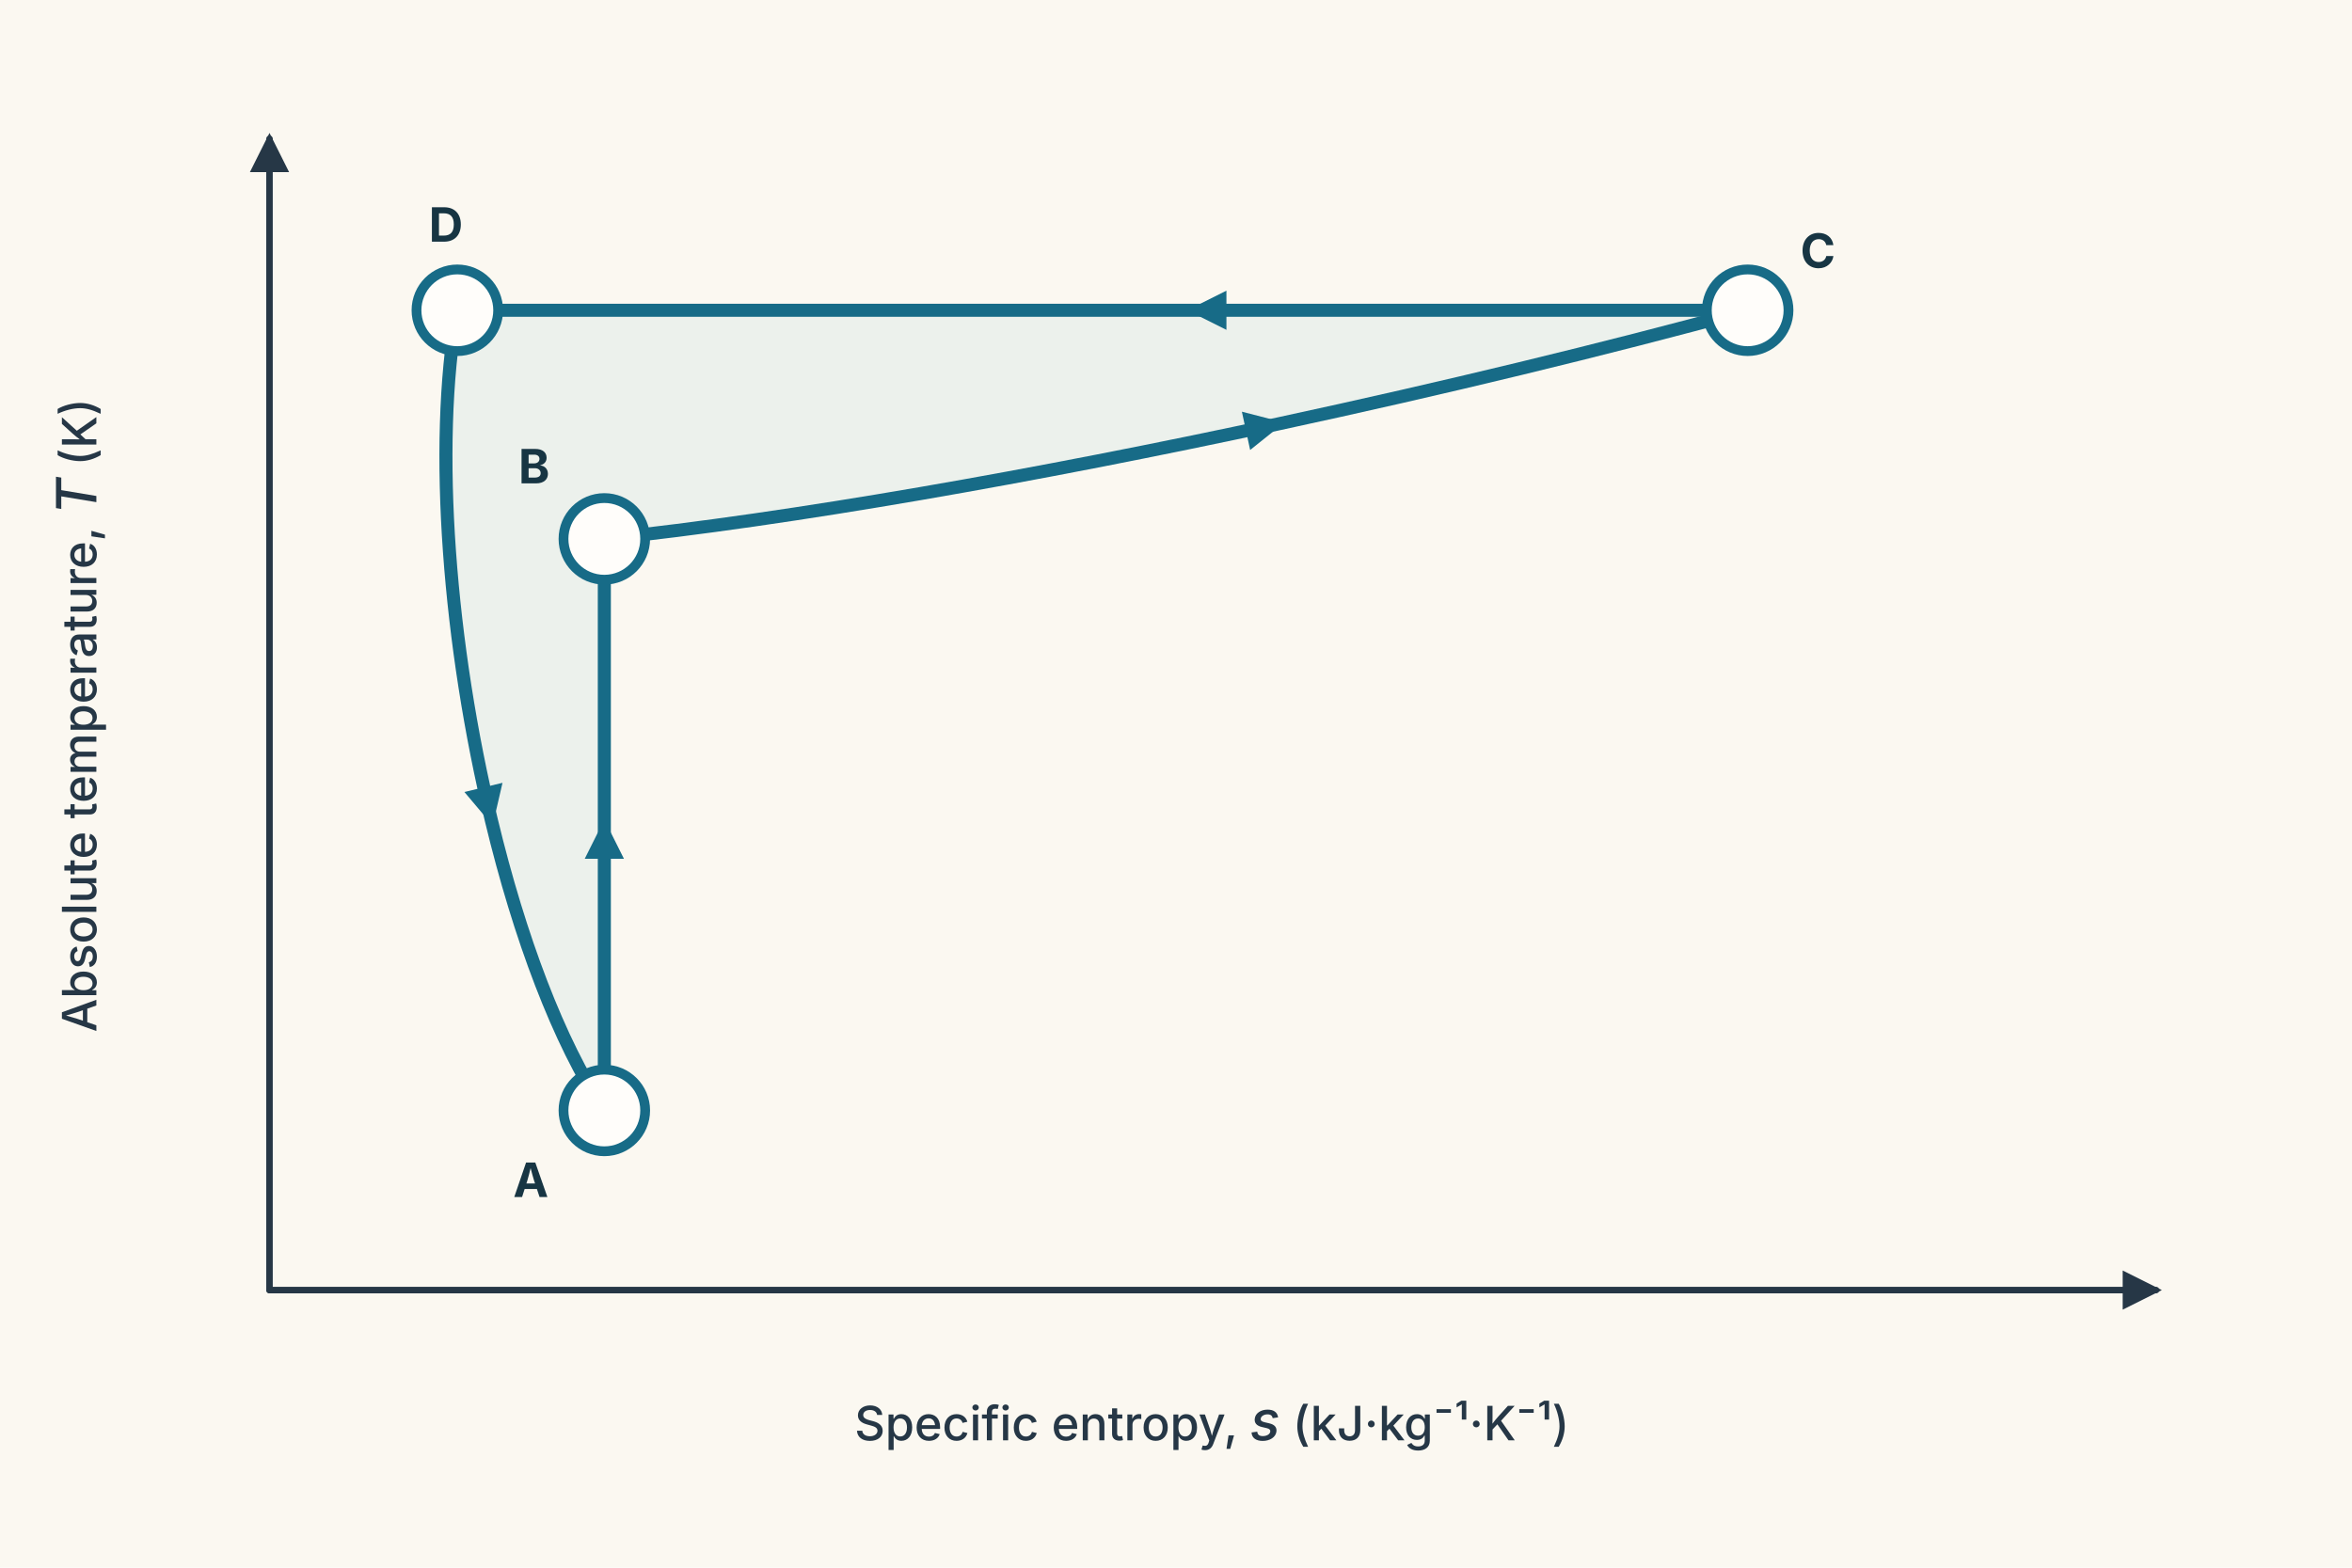
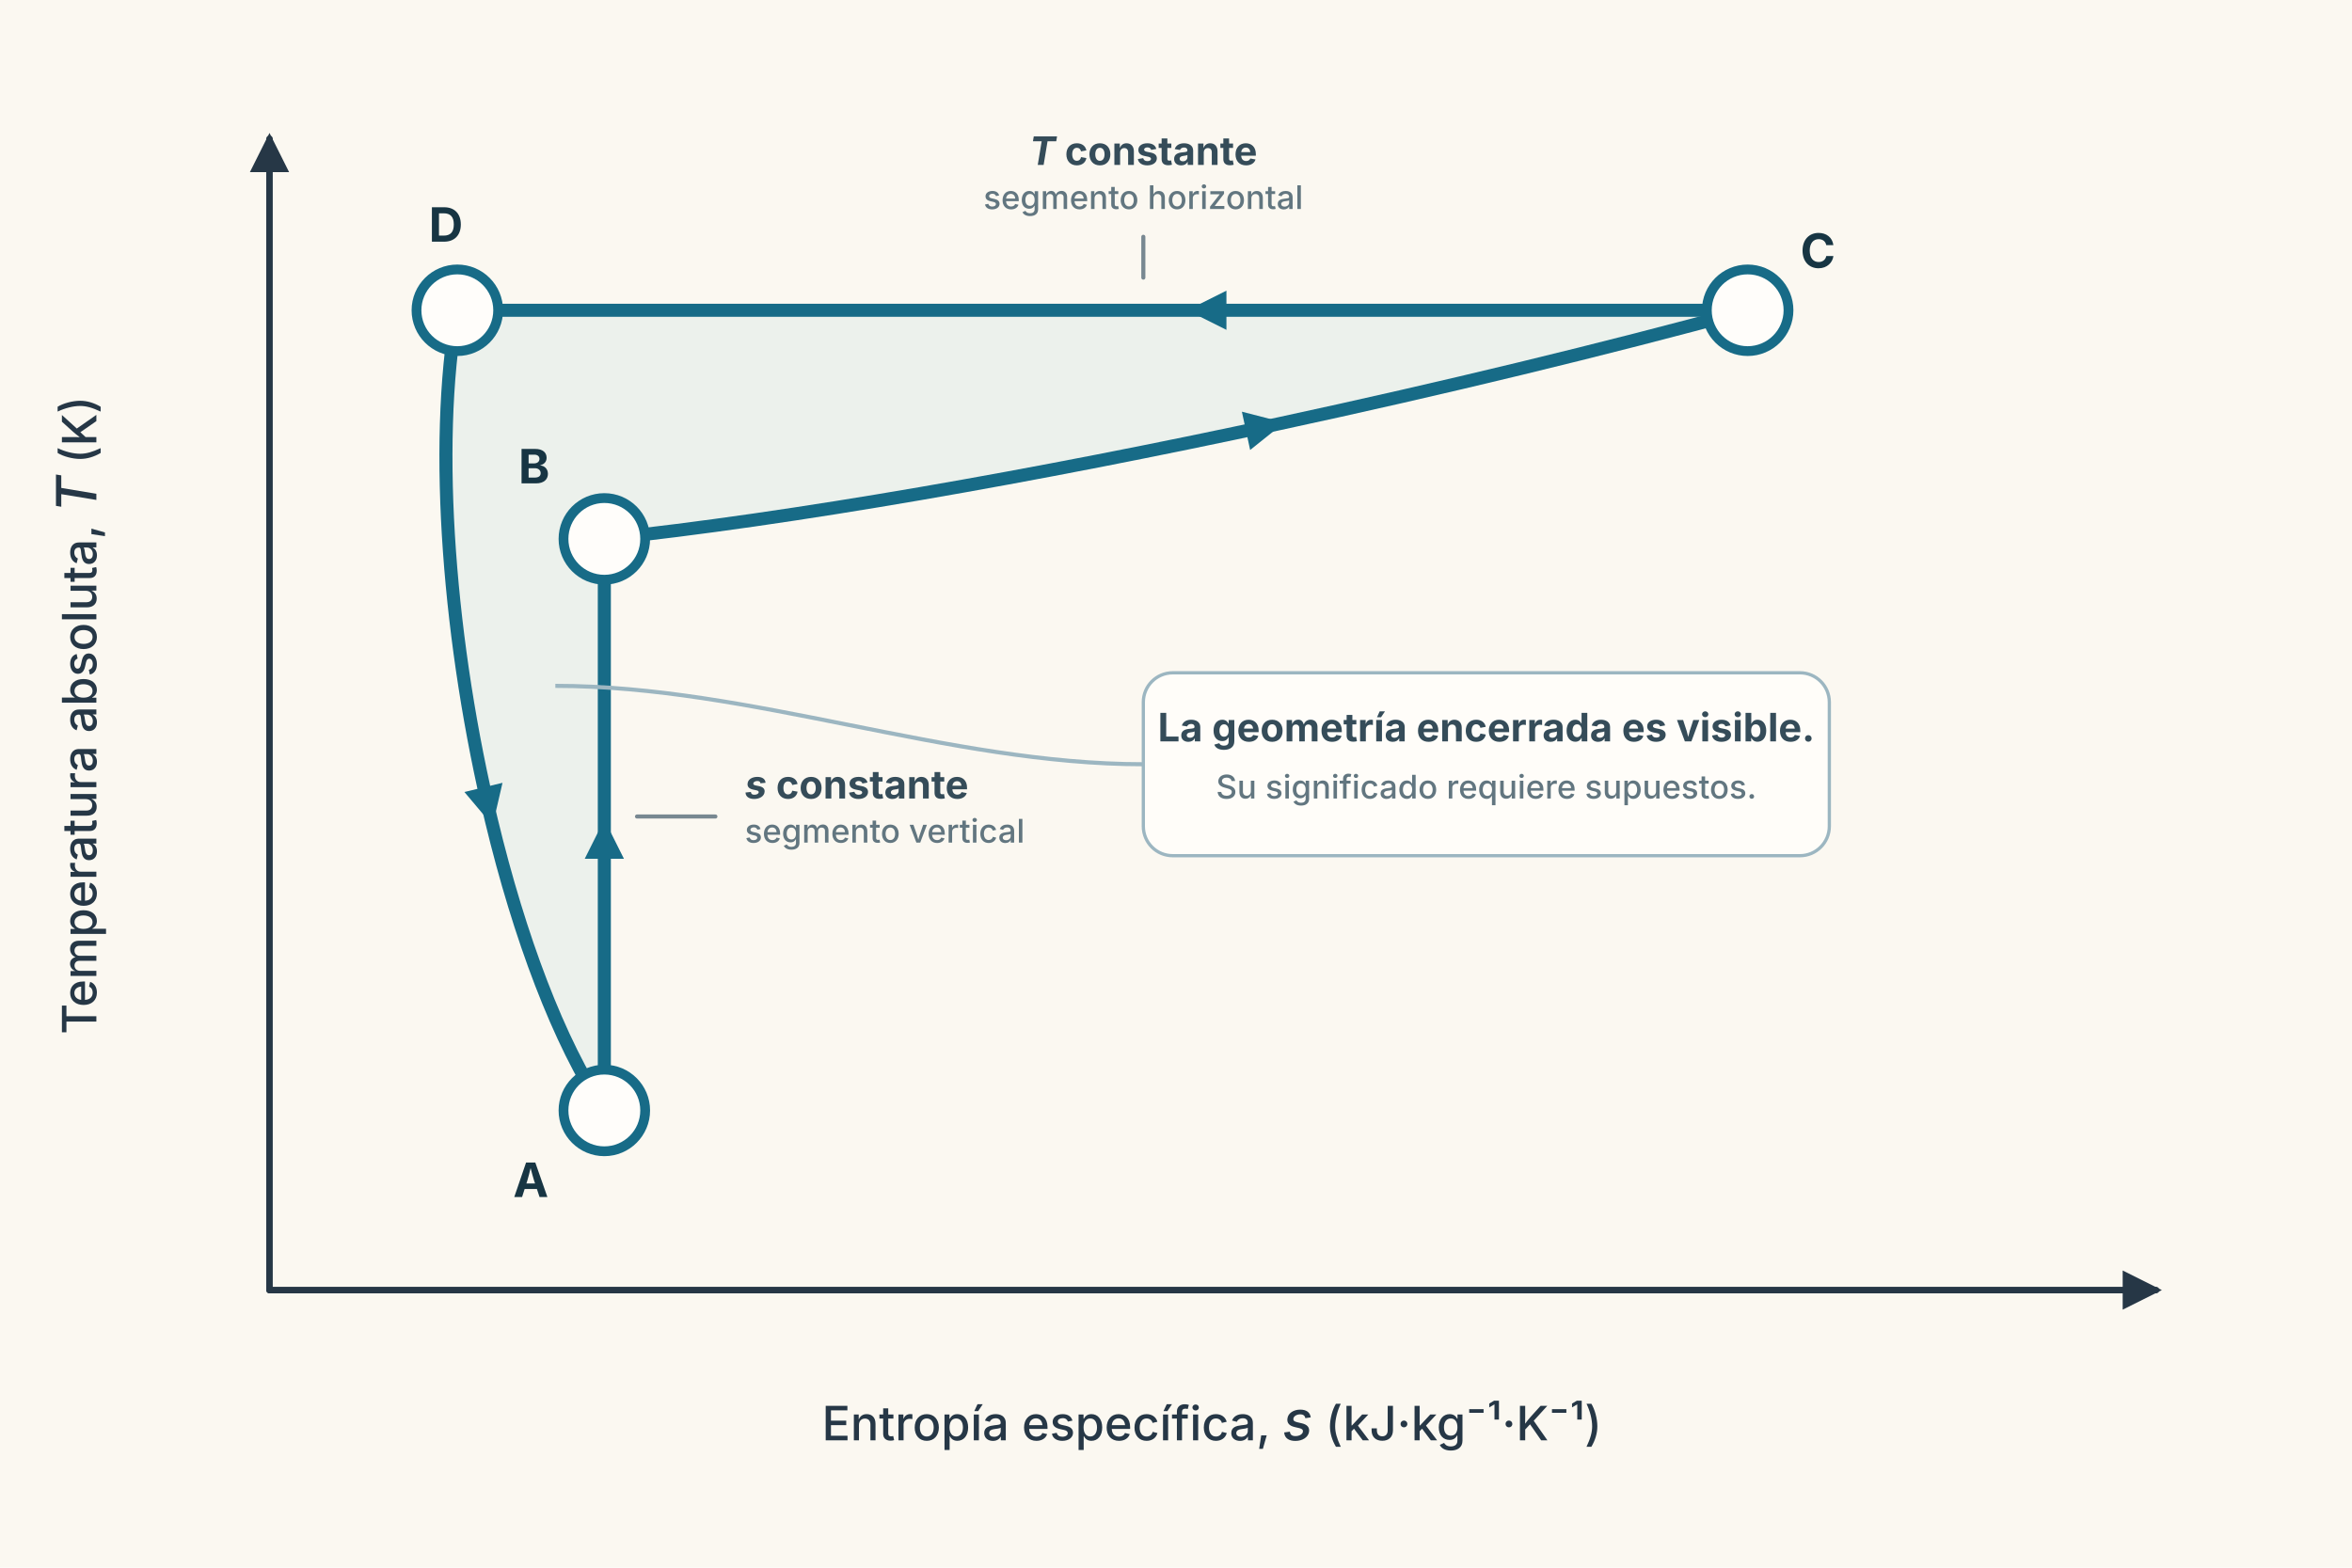
- <svg xmlns="http://www.w3.org/2000/svg" width="1440" height="960" viewBox="0 0 1440 960" role="img" aria-labelledby="diagram-title diagram-description" lang="en">
+ <svg xmlns="http://www.w3.org/2000/svg" width="1440" height="960" viewBox="0 0 1440 960" role="img" aria-labelledby="diagram-title diagram-description" lang="es">
  <defs>
    <marker id="axis-arrow" viewBox="0 0 10 10" refX="8.5" refY="5" markerUnits="userSpaceOnUse" markerWidth="24" markerHeight="24" orient="auto">
      <path d="M 0 0 L 10 5 L 0 10 Z" fill="#263746" />
    </marker>
    <marker id="process-arrow" viewBox="0 0 10 10" refX="8.7" refY="5" markerUnits="userSpaceOnUse" markerWidth="24" markerHeight="24" orient="auto">
      <path d="M 0 0 L 10 5 L 0 10 Z" fill="#176b87" />
    </marker>
    <style>
      .axis { fill: none; stroke: #263746; stroke-width: 4; stroke-linecap: round; }
      .axis-label { fill: #263746; font: 500 29px system-ui, -apple-system, BlinkMacSystemFont, "Segoe UI", sans-serif; }
      .axis-symbol { font-size: 34px; font-style: italic; }
      .cycle-fill { fill: #5fa8c3; fill-opacity: 0.09; stroke: none; }
      .process { fill: none; stroke: #176b87; stroke-width: 8; stroke-linecap: round; stroke-linejoin: round; }
      .process-with-arrow { marker-mid: url(#process-arrow); }
      .state circle { fill: #fffdfa; stroke: #176b87; stroke-width: 6; }
      .state text { fill: #173543; font: 700 29px system-ui, -apple-system, BlinkMacSystemFont, "Segoe UI", sans-serif; }
      .callout path { fill: none; stroke: #788891; stroke-width: 2.5; stroke-linecap: round; }
      .callout text, .area-note text { fill: #354c59; font: 650 24px system-ui, -apple-system, BlinkMacSystemFont, "Segoe UI", sans-serif; }
      .callout .annotation-detail, .area-note .annotation-detail { fill: #627680; font-size: 20px; font-weight: 450; }
      .area-note path { fill: none; stroke: #9cb6c1; stroke-width: 2.5; }
      .area-note rect { fill: #fffdfa; fill-opacity: 0.96; stroke: #9cb6c1; stroke-width: 2; }
    </style>
  </defs>
  <rect width="1440" height="960" fill="#fbf8f1" />
-   <g aria-label="Axes">
+   <g aria-label="Ejes">
    <path class="axis" d="M 165 790 L 1320 790" marker-end="url(#axis-arrow)" />
    <path class="axis" d="M 165 790 L 165 85" marker-end="url(#axis-arrow)" />
    <text class="axis-label" x="742" y="882" text-anchor="middle">
-       Specific entropy, <tspan class="axis-symbol">s</tspan> (kJ·kg⁻¹·K⁻¹)
+       Entropía específica, <tspan class="axis-symbol">s</tspan> (kJ·kg⁻¹·K⁻¹)
    </text>
    <text class="axis-label" x="59" y="438" text-anchor="middle" transform="rotate(-90 59 438)">
-       Absolute temperature, <tspan class="axis-symbol">T</tspan> (K)
+       Temperatura absoluta, <tspan class="axis-symbol">T</tspan> (K)
    </text>
  </g>
-   <g aria-label="Closed process path">
+   <g aria-label="Trayectoria cerrada del proceso">
    <path class="cycle-fill" d="M 370 680 L 370 330 C 560 310 850 250 1070 190 L 280 190 C 255 330 300 575 370 680 Z" />
    <path class="process process-with-arrow" d="M 370 680 L 370 505 L 370 330" />
    <path class="process process-with-arrow" d="M 370 330 C 484 318 634 291.6 783.28 259.44 C 882.8 238 982 214 1070 190" />
    <path class="process process-with-arrow" d="M 1070 190 L 730 190 L 280 190" />
    <path class="process process-with-arrow" d="M 280 190 C 265 274 275.2 395.8 300.88 502.48 C 318 573.6 342 638 370 680" />
  </g>
-   <g aria-label="States">
+   <g class="annotations" aria-label="Anotaciones del proceso">
+     <g class="callout constant-s">
+       <path d="M 390 500 L 438 500" />
+       <text x="456" y="489">
+         <tspan font-style="italic">s</tspan> constante</text>
+       <text x="456" y="516" class="annotation-detail">segmento vertical</text>
+     </g>
+     <g class="callout constant-t">
+       <path d="M 700 170 L 700 145" />
+       <text x="700" y="101" text-anchor="middle">
+         <tspan font-style="italic">T</tspan> constante</text>
+       <text x="700" y="128" text-anchor="middle" class="annotation-detail">segmento horizontal</text>
+     </g>
+     <g class="area-note">
+       <path d="M 340 420 C 460 420 580 468 700 468" />
+       <rect x="700" y="412" width="420" height="112" rx="18" />
+       <text x="910" y="454" text-anchor="middle">La geometría encerrada es visible.</text>
+       <text x="910" y="489" text-anchor="middle" class="annotation-detail">Su significado requiere supuestos.</text>
+     </g>
+   </g>
+   <g aria-label="Estados">
    <g class="state" transform="translate(370 680)">
      <circle r="25" />
      <text x="-45" y="53" text-anchor="middle">A</text>
    </g>
    <g class="state" transform="translate(370 330)">
      <circle r="25" />
      <text x="-43" y="-34" text-anchor="middle">B</text>
    </g>
    <g class="state" transform="translate(1070 190)">
      <circle r="25" />
      <text x="43" y="-26" text-anchor="middle">C</text>
    </g>
    <g class="state" transform="translate(280 190)">
      <circle r="25" />
      <text x="-7" y="-42" text-anchor="middle">D</text>
    </g>
  </g>
</svg>
